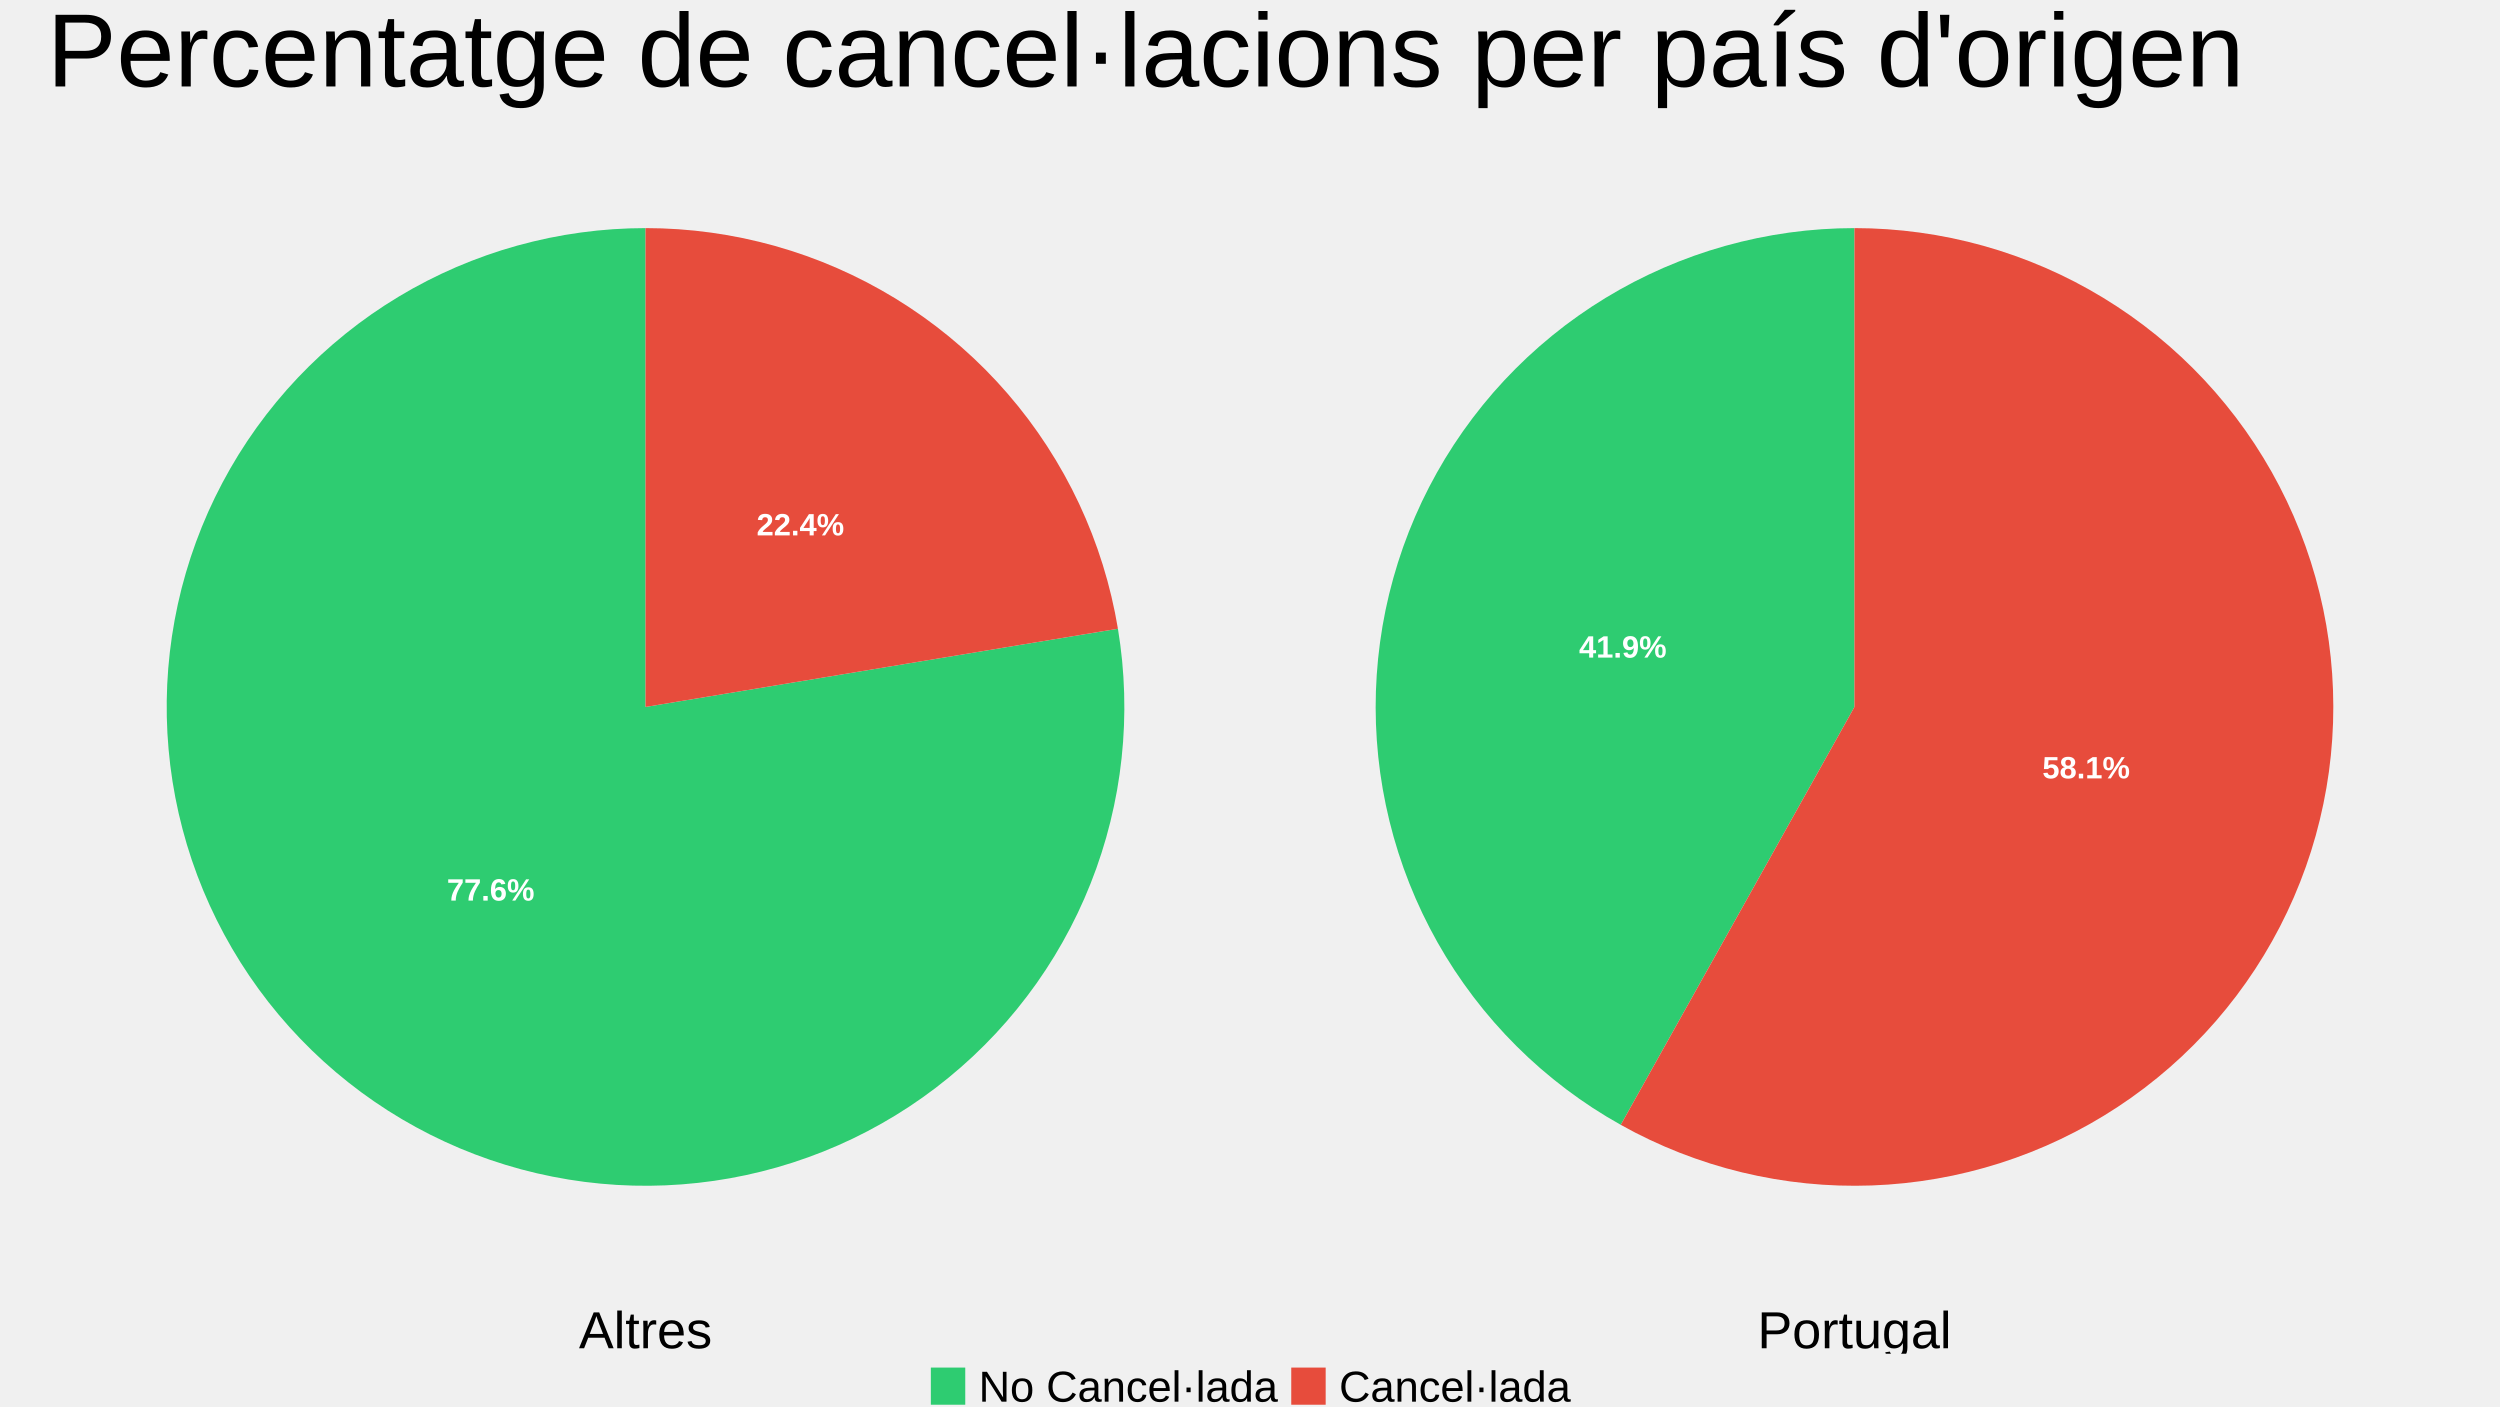
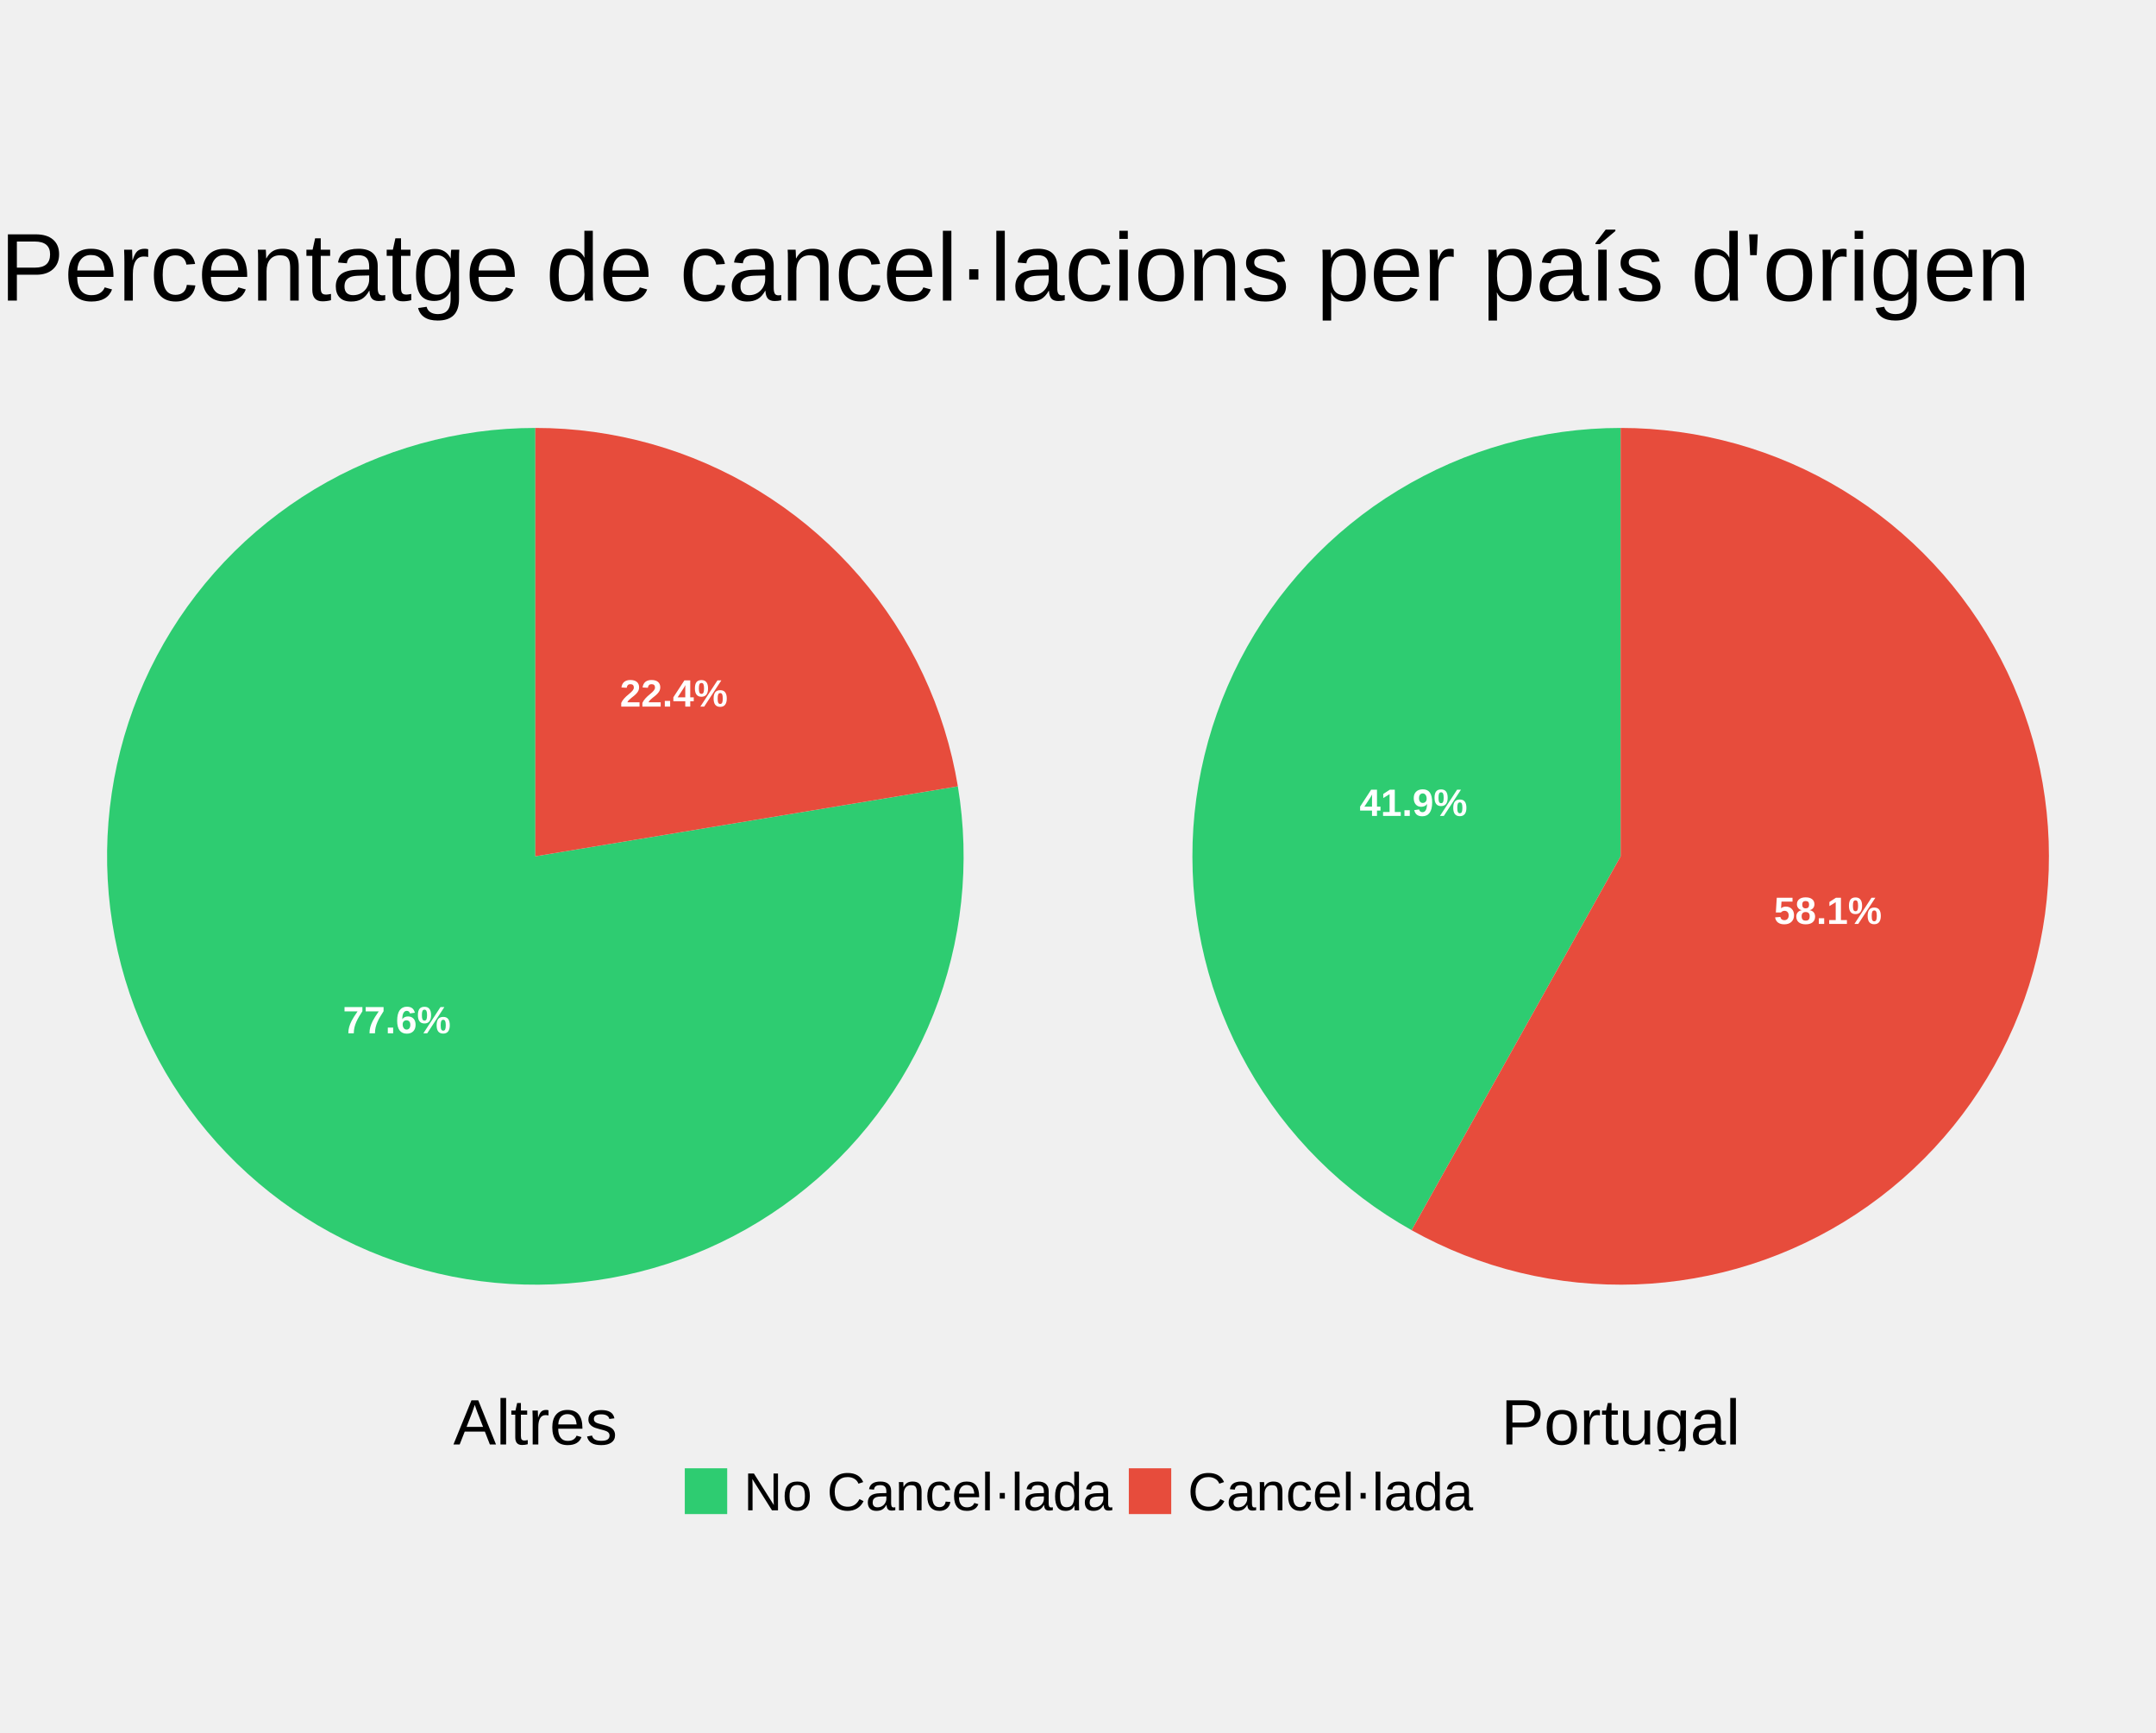
- <svg xmlns="http://www.w3.org/2000/svg" width="1152.00pt" height="648.00pt" viewBox="0 0 1152.00 648.00">
+ <svg xmlns="http://www.w3.org/2000/svg" width="806.40pt" height="648.00pt" viewBox="0 0 806.40 648.00">
  <g class="svglite">
    <defs>
      <style type="text/css">
    .svglite line, .svglite polyline, .svglite polygon, .svglite path, .svglite rect, .svglite circle {
      fill: none;
      stroke: #000000;
      stroke-linecap: round;
      stroke-linejoin: round;
      stroke-miterlimit: 10.00;
    }
    .svglite text {
      white-space: pre;
    }
    .svglite g.glyphgroup path {
      fill: inherit;
      stroke: none;
    }
  </style>
    </defs>
    <rect width="100%" height="100%" style="stroke: none; fill: none;" />
    <defs>
-       <clipPath id="cpMC4wMHwxMTUyLjAwfDAuMDB8NjQ4LjAw">
-         <rect x="0.00" y="0.00" width="1152.00" height="648.00" />
+       <clipPath id="cpMC4wMHw4MDYuNDB8MC4wMHw2NDguMDA=">
+         <rect x="0.00" y="0.00" width="806.40" height="648.00" />
      </clipPath>
    </defs>
-     <g clip-path="url(#cpMC4wMHwxMTUyLjAwfDAuMDB8NjQ4LjAw)">
+     <g clip-path="url(#cpMC4wMHw4MDYuNDB8MC4wMHw2NDguMDA=)">
</g>
    <defs>
-       <clipPath id="cpMjEuNjV8MTEzMC4zNXwwLjAwfDY0OC4wMA==">
-         <rect x="21.65" y="0.00" width="1108.70" height="648.00" />
+       <clipPath id="cpMC4wMHw4MDYuNDB8ODEuMTN8NTY2Ljg3">
+         <rect x="0.00" y="81.13" width="806.40" height="485.73" />
      </clipPath>
    </defs>
-     <g clip-path="url(#cpMjEuNjV8MTEzMC4zNXwwLjAwfDY0OC4wMA==)">
-       <rect x="21.65" y="0.00" width="1108.70" height="648.00" style="stroke-width: 0.00; stroke: none;" />
+     <g clip-path="url(#cpMC4wMHw4MDYuNDB8ODEuMTN8NTY2Ljg3)">
+       <rect x="0.00" y="81.13" width="806.40" height="485.73" style="stroke-width: 0.00; stroke: none;" />
    </g>
-     <g clip-path="url(#cpMC4wMHwxMTUyLjAwfDAuMDB8NjQ4LjAw)">
+     <g clip-path="url(#cpMC4wMHw4MDYuNDB8MC4wMHw2NDguMDA=)">
</g>
    <defs>
-       <clipPath id="cpMjEuNjV8NTczLjI2fDQ5Ljk1fDYwMS41Ng==">
-         <rect x="21.65" y="49.95" width="551.61" height="551.61" />
+       <clipPath id="cpMC4wMHw0MDAuNDZ8MTE5Ljk3fDUyMC40Mw==">
+         <rect x="0" y="119.97" width="400.46" height="400.46" />
      </clipPath>
    </defs>
-     <g clip-path="url(#cpMjEuNjV8NTczLjI2fDQ5Ljk1fDYwMS41Ng==)">
-       <rect x="21.65" y="49.95" width="551.61" height="551.61" style="stroke-width: 0.00; stroke: none;" />
-       <polygon points="297.46,325.76 297.46,318.15 297.46,310.54 297.46,302.93 297.46,295.33 297.46,287.72 297.46,280.11 297.46,272.50 297.46,264.89 297.46,257.28 297.46,249.67 297.46,242.07 297.46,234.46 297.46,226.85 297.46,219.24 297.46,211.63 297.46,204.02 297.46,196.42 297.46,188.81 297.46,181.20 297.46,173.59 297.46,165.98 297.46,158.37 297.46,150.77 297.46,143.16 297.46,135.55 297.46,127.94 297.46,120.33 297.46,112.72 297.46,105.11 289.98,105.24 282.52,105.62 275.08,106.25 267.66,107.14 260.27,108.27 252.93,109.65 245.64,111.29 238.41,113.16 231.24,115.28 224.16,117.65 217.15,120.25 210.24,123.08 203.43,126.15 196.72,129.45 190.13,132.97 183.67,136.72 177.33,140.68 171.13,144.85 165.08,149.23 159.18,153.82 153.44,158.60 147.86,163.57 142.46,168.73 137.23,174.06 132.18,179.58 127.33,185.26 122.67,191.10 118.21,197.09 113.96,203.23 109.91,209.52 106.09,215.93 102.48,222.48 99.09,229.14 95.93,235.91 93.01,242.78 90.32,249.75 87.86,256.81 85.65,263.95 83.67,271.15 81.95,278.42 80.47,285.75 79.24,293.12 78.26,300.52 77.53,307.96 77.05,315.41 76.83,322.88 76.86,330.35 77.14,337.82 77.68,345.27 78.46,352.70 79.50,360.10 80.79,367.46 82.32,374.77 84.11,382.03 86.13,389.22 88.40,396.34 90.91,403.38 93.66,410.33 96.64,417.18 99.85,423.92 103.29,430.56 106.95,437.07 110.83,443.46 114.92,449.71 119.22,455.82 123.72,461.78 128.43,467.58 133.33,473.23 138.42,478.70 143.69,484.00 149.13,489.11 154.75,494.04 160.53,498.77 166.46,503.31 172.55,507.64 178.78,511.77 185.14,515.68 191.64,519.37 198.26,522.85 204.99,526.09 211.82,529.11 218.76,531.89 225.78,534.44 232.89,536.74 240.07,538.81 247.31,540.63 254.62,542.20 261.97,543.53 269.36,544.61 276.79,545.43 284.24,546.01 291.70,546.33 299.18,546.40 306.64,546.21 314.10,545.77 321.54,545.08 328.96,544.14 336.33,542.95 343.66,541.51 350.94,539.82 358.16,537.89 365.31,535.71 372.37,533.29 379.36,530.64 386.25,527.75 393.04,524.63 399.71,521.28 406.28,517.70 412.71,513.91 419.02,509.90 425.18,505.68 431.20,501.25 437.06,496.62 442.77,491.79 448.31,486.78 453.67,481.58 458.86,476.20 463.86,470.65 468.67,464.93 473.28,459.05 477.70,453.03 481.90,446.85 485.90,440.54 489.67,434.09 493.23,427.52 496.57,420.83 499.67,414.04 502.54,407.14 505.18,400.15 507.58,393.07 509.74,385.92 511.65,378.70 513.32,371.41 514.75,364.08 515.92,356.70 516.84,349.29 517.51,341.84 517.93,334.38 518.10,326.92 518.01,319.44 517.67,311.98 517.08,304.53 516.23,297.11 515.14,289.72 507.63,290.96 500.12,292.20 492.62,293.45 485.11,294.69 477.60,295.93 470.10,297.17 462.59,298.42 455.09,299.66 447.58,300.90 440.07,302.15 432.57,303.39 425.06,304.63 417.55,305.87 410.05,307.12 402.54,308.36 395.04,309.60 387.53,310.85 380.02,312.09 372.52,313.33 365.01,314.57 357.50,315.82 350.00,317.06 342.49,318.30 334.99,319.54 327.48,320.79 319.97,322.03 312.47,323.27 304.96,324.52 297.46,325.76 " style="stroke-width: 1.07; stroke: none; stroke-linecap: butt; stroke-linejoin: miter; fill: #2ECC71;" />
-       <polygon points="297.46,325.76 304.96,324.52 312.47,323.27 319.97,322.03 327.48,320.79 334.99,319.54 342.49,318.30 350.00,317.06 357.50,315.82 365.01,314.57 372.52,313.33 380.02,312.09 387.53,310.85 395.04,309.60 402.54,308.36 410.05,307.12 417.55,305.87 425.06,304.63 432.57,303.39 440.07,302.15 447.58,300.90 455.09,299.66 462.59,298.42 470.10,297.17 477.60,295.93 485.11,294.69 492.62,293.45 500.12,292.20 507.63,290.96 515.14,289.72 513.77,282.27 512.15,274.88 510.28,267.54 508.16,260.28 505.79,253.09 503.17,245.98 500.31,238.97 497.22,232.06 493.89,225.27 490.32,218.59 486.53,212.04 482.52,205.62 478.29,199.34 473.85,193.21 469.20,187.24 464.34,181.43 459.30,175.79 454.06,170.32 448.63,165.04 443.03,159.95 437.26,155.06 431.32,150.36 425.22,145.87 418.98,141.60 412.59,137.53 406.06,133.70 399.41,130.08 392.64,126.70 385.75,123.55 378.77,120.64 371.68,117.97 364.51,115.55 357.26,113.37 349.94,111.45 342.56,109.77 335.12,108.35 327.64,107.19 320.13,106.28 312.58,105.63 305.02,105.24 297.46,105.11 297.46,112.72 297.46,120.33 297.46,127.94 297.46,135.55 297.46,143.16 297.46,150.77 297.46,158.37 297.46,165.98 297.46,173.59 297.46,181.20 297.46,188.81 297.46,196.42 297.46,204.02 297.46,211.63 297.46,219.24 297.46,226.85 297.46,234.46 297.46,242.07 297.46,249.67 297.46,257.28 297.46,264.89 297.46,272.50 297.46,280.11 297.46,287.72 297.46,295.33 297.46,302.93 297.46,310.54 297.46,318.15 297.46,325.76 " style="stroke-width: 1.07; stroke: none; stroke-linecap: butt; stroke-linejoin: miter; fill: #E74C3C;" />
-       <text x="226.10" y="414.99" text-anchor="middle" style="font-size: 14.23px; font-weight: bold;fill: #FFFFFF; font-family: &quot;Arial&quot;;" textLength="40.31px" lengthAdjust="spacingAndGlyphs">77.6%</text>
-       <text x="368.81" y="246.71" text-anchor="middle" style="font-size: 14.23px; font-weight: bold;fill: #FFFFFF; font-family: &quot;Arial&quot;;" textLength="40.31px" lengthAdjust="spacingAndGlyphs">22.4%</text>
+     <g clip-path="url(#cpMC4wMHw0MDAuNDZ8MTE5Ljk3fDUyMC40Mw==)">
+       <rect x="0.00" y="119.97" width="400.46" height="400.46" style="stroke-width: 0.00; stroke: none;" />
+       <polygon points="200.23,320.20 200.23,314.68 200.23,309.15 200.23,303.63 200.23,298.11 200.23,292.58 200.23,287.06 200.23,281.54 200.23,276.01 200.23,270.49 200.23,264.96 200.23,259.44 200.23,253.92 200.23,248.39 200.23,242.87 200.23,237.35 200.23,231.82 200.23,226.30 200.23,220.78 200.23,215.25 200.23,209.73 200.23,204.21 200.23,198.68 200.23,193.16 200.23,187.63 200.23,182.11 200.23,176.59 200.23,171.06 200.23,165.54 200.23,160.02 194.81,160.11 189.39,160.38 183.98,160.84 178.60,161.48 173.24,162.31 167.91,163.31 162.61,164.50 157.36,165.86 152.16,167.40 147.02,169.11 141.93,171.00 136.91,173.06 131.97,175.29 127.10,177.68 122.32,180.24 117.62,182.96 113.02,185.84 108.52,188.87 104.13,192.05 99.85,195.37 95.68,198.84 91.63,202.45 87.70,206.20 83.91,210.07 80.25,214.07 76.72,218.20 73.34,222.44 70.10,226.79 67.01,231.25 64.08,235.81 61.30,240.47 58.68,245.22 56.22,250.05 53.93,254.97 51.80,259.96 49.85,265.02 48.07,270.14 46.46,275.33 45.03,280.56 43.78,285.83 42.70,291.15 41.81,296.50 41.10,301.88 40.57,307.28 40.22,312.69 40.06,318.11 40.08,323.54 40.29,328.96 40.67,334.37 41.24,339.76 42.00,345.13 42.93,350.48 44.05,355.79 45.34,361.05 46.81,366.27 48.46,371.44 50.28,376.55 52.28,381.60 54.44,386.57 56.77,391.47 59.27,396.28 61.92,401.01 64.74,405.65 67.71,410.19 70.83,414.62 74.10,418.95 77.52,423.16 81.08,427.26 84.77,431.23 88.60,435.08 92.55,438.79 96.63,442.37 100.82,445.81 105.13,449.10 109.55,452.25 114.07,455.24 118.69,458.08 123.41,460.76 128.21,463.28 133.10,465.64 138.06,467.83 143.10,469.85 148.20,471.70 153.35,473.37 158.57,474.87 163.83,476.19 169.13,477.34 174.47,478.30 179.84,479.08 185.23,479.68 190.64,480.10 196.05,480.33 201.48,480.38 206.90,480.25 212.32,479.93 217.72,479.43 223.10,478.74 228.45,477.88 233.78,476.83 239.06,475.61 244.30,474.20 249.49,472.62 254.62,470.87 259.69,468.94 264.69,466.84 269.62,464.57 274.47,462.14 279.23,459.55 283.91,456.79 288.48,453.88 292.96,450.82 297.33,447.60 301.58,444.24 305.73,440.74 309.75,437.10 313.64,433.32 317.41,429.42 321.04,425.39 324.53,421.24 327.88,416.97 331.08,412.59 334.14,408.11 337.04,403.53 339.78,398.85 342.36,394.08 344.78,389.22 347.04,384.29 349.12,379.28 351.04,374.21 352.78,369.07 354.35,363.88 355.74,358.63 356.95,353.35 357.98,348.02 358.83,342.66 359.50,337.28 359.99,331.88 360.29,326.46 360.41,321.04 360.35,315.62 360.10,310.20 359.67,304.79 359.06,299.40 358.26,294.03 352.81,294.94 347.36,295.84 341.91,296.74 336.47,297.64 331.02,298.55 325.57,299.45 320.12,300.35 314.67,301.25 309.22,302.16 303.77,303.06 298.32,303.96 292.87,304.86 287.42,305.76 281.97,306.67 276.52,307.57 271.07,308.47 265.62,309.37 260.17,310.28 254.72,311.18 249.27,312.08 243.83,312.98 238.38,313.88 232.93,314.79 227.48,315.69 222.03,316.59 216.58,317.49 211.13,318.40 205.68,319.30 200.23,320.20 " style="stroke-width: 1.07; stroke: none; stroke-linecap: butt; stroke-linejoin: miter; fill: #2ECC71;" />
+       <polygon points="200.23,320.20 205.68,319.30 211.13,318.40 216.58,317.49 222.03,316.59 227.48,315.69 232.93,314.79 238.38,313.88 243.83,312.98 249.27,312.08 254.72,311.18 260.17,310.28 265.62,309.37 271.07,308.47 276.52,307.57 281.97,306.67 287.42,305.76 292.87,304.86 298.32,303.96 303.77,303.06 309.22,302.16 314.67,301.25 320.12,300.35 325.57,299.45 331.02,298.55 336.47,297.64 341.91,296.74 347.36,295.84 352.81,294.94 358.26,294.03 357.27,288.63 356.10,283.26 354.74,277.94 353.20,272.66 351.48,267.44 349.58,262.28 347.50,257.20 345.25,252.18 342.84,247.25 340.25,242.40 337.50,237.64 334.59,232.98 331.51,228.42 328.29,223.97 324.91,219.64 321.39,215.42 317.72,211.32 313.92,207.36 309.98,203.52 305.91,199.83 301.72,196.27 297.41,192.86 292.99,189.61 288.45,186.50 283.81,183.55 279.08,180.77 274.25,178.14 269.33,175.69 264.33,173.40 259.26,171.29 254.12,169.35 248.91,167.59 243.65,166.01 238.33,164.61 232.97,163.40 227.58,162.37 222.14,161.52 216.69,160.86 211.21,160.39 205.72,160.11 200.23,160.02 200.23,165.54 200.23,171.06 200.23,176.59 200.23,182.11 200.23,187.63 200.23,193.16 200.23,198.68 200.23,204.21 200.23,209.73 200.23,215.25 200.23,220.78 200.23,226.30 200.23,231.82 200.23,237.35 200.23,242.87 200.23,248.39 200.23,253.92 200.23,259.44 200.23,264.96 200.23,270.49 200.23,276.01 200.23,281.54 200.23,287.06 200.23,292.58 200.23,298.11 200.23,303.63 200.23,309.15 200.23,314.68 200.23,320.20 " style="stroke-width: 1.07; stroke: none; stroke-linecap: butt; stroke-linejoin: miter; fill: #E74C3C;" />
+       <text x="148.43" y="386.38" text-anchor="middle" style="font-size: 14.23px; font-weight: bold;fill: #FFFFFF; font-family: &quot;Arial&quot;;" textLength="40.31px" lengthAdjust="spacingAndGlyphs">77.6%</text>
+       <text x="252.03" y="264.21" text-anchor="middle" style="font-size: 14.23px; font-weight: bold;fill: #FFFFFF; font-family: &quot;Arial&quot;;" textLength="40.31px" lengthAdjust="spacingAndGlyphs">22.4%</text>
    </g>
-     <g clip-path="url(#cpMC4wMHwxMTUyLjAwfDAuMDB8NjQ4LjAw)">
+     <g clip-path="url(#cpMC4wMHw4MDYuNDB8MC4wMHw2NDguMDA=)">
</g>
    <defs>
-       <clipPath id="cpNTc4Ljc0fDExMzAuMzV8NDkuOTV8NjAxLjU2">
-         <rect x="578.74" y="49.95" width="551.61" height="551.61" />
+       <clipPath id="cpNDA1Ljk0fDgwNi40MHwxMTkuOTd8NTIwLjQz">
+         <rect x="405.94" y="119.97" width="400.46" height="400.46" />
      </clipPath>
    </defs>
-     <g clip-path="url(#cpNTc4Ljc0fDExMzAuMzV8NDkuOTV8NjAxLjU2)">
-       <rect x="578.74" y="49.95" width="551.61" height="551.61" style="stroke-width: 0.00; stroke: none;" />
-       <polygon points="854.54,325.76 854.54,318.15 854.54,310.54 854.54,302.93 854.54,295.33 854.54,287.72 854.54,280.11 854.54,272.50 854.54,264.89 854.54,257.28 854.54,249.67 854.54,242.07 854.54,234.46 854.54,226.85 854.54,219.24 854.54,211.63 854.54,204.02 854.54,196.42 854.54,188.81 854.54,181.20 854.54,173.59 854.54,165.98 854.54,158.37 854.54,150.77 854.54,143.16 854.54,135.55 854.54,127.94 854.54,120.33 854.54,112.72 854.54,105.11 847.01,105.24 839.47,105.63 831.96,106.27 824.47,107.17 817.02,108.33 809.61,109.74 802.26,111.40 794.97,113.31 787.74,115.47 780.59,117.88 773.53,120.53 766.57,123.41 759.70,126.54 752.95,129.89 746.32,133.48 739.81,137.29 733.44,141.32 727.21,145.57 721.12,150.02 715.20,154.69 709.43,159.55 703.84,164.60 698.42,169.85 693.18,175.27 688.13,180.87 683.28,186.65 678.63,192.58 674.18,198.67 669.94,204.91 665.92,211.28 662.12,217.80 658.54,224.44 655.19,231.19 652.08,238.06 649.20,245.03 646.56,252.09 644.17,259.24 642.02,266.47 640.11,273.77 638.46,281.12 637.06,288.53 635.92,295.99 635.03,303.48 634.40,310.99 634.02,318.52 633.90,326.06 634.04,333.60 634.44,341.13 635.09,348.64 636.00,356.13 637.17,363.58 638.59,370.98 640.26,378.34 642.18,385.63 644.35,392.85 646.76,399.99 649.42,407.05 652.32,414.01 655.45,420.87 658.82,427.62 662.41,434.25 666.23,440.75 670.27,447.12 674.53,453.34 678.99,459.42 683.66,465.34 688.53,471.10 693.60,476.69 698.85,482.10 704.28,487.33 709.89,492.37 715.67,497.21 721.61,501.86 727.70,506.30 733.94,510.53 740.33,514.54 746.85,518.33 750.56,511.69 754.27,505.05 757.99,498.41 761.70,491.77 765.41,485.13 769.13,478.49 772.84,471.85 776.56,465.21 780.27,458.57 783.98,451.93 787.70,445.29 791.41,438.65 795.12,432.01 798.84,425.37 802.55,418.73 806.27,412.09 809.98,405.44 813.69,398.80 817.41,392.16 821.12,385.52 824.83,378.88 828.55,372.24 832.26,365.60 835.98,358.96 839.69,352.32 843.40,345.68 847.12,339.04 850.83,332.40 854.54,325.76 " style="stroke-width: 1.07; stroke: none; stroke-linecap: butt; stroke-linejoin: miter; fill: #2ECC71;" />
-       <polygon points="854.54,325.76 850.83,332.40 847.12,339.04 843.40,345.68 839.69,352.32 835.98,358.96 832.26,365.60 828.55,372.24 824.83,378.88 821.12,385.52 817.41,392.16 813.69,398.80 809.98,405.44 806.27,412.09 802.55,418.73 798.84,425.37 795.12,432.01 791.41,438.65 787.70,445.29 783.98,451.93 780.27,458.57 776.56,465.21 772.84,471.85 769.13,478.49 765.41,485.13 761.70,491.77 757.99,498.41 754.27,505.05 750.56,511.69 746.85,518.33 753.48,521.90 760.23,525.23 767.09,528.33 774.05,531.20 781.11,533.82 788.25,536.21 795.47,538.35 802.76,540.24 810.11,541.88 817.51,543.27 824.95,544.41 832.43,545.29 839.93,545.92 847.45,546.29 854.98,546.40 862.51,546.26 870.03,545.86 877.53,545.20 885.00,544.29 892.44,543.12 899.83,541.71 907.18,540.03 914.46,538.11 921.67,535.95 928.80,533.53 935.85,530.88 942.80,527.99 949.65,524.86 956.38,521.50 963.00,517.91 969.49,514.09 975.85,510.06 982.07,505.82 988.14,501.36 994.05,496.70 999.81,491.84 1005.39,486.79 1010.79,481.55 1016.02,476.13 1021.06,470.53 1025.90,464.76 1030.54,458.84 1034.98,452.75 1039.21,446.52 1043.22,440.15 1047.01,433.65 1050.58,427.02 1053.92,420.27 1057.03,413.41 1059.90,406.45 1062.54,399.40 1064.93,392.26 1067.08,385.04 1068.97,377.76 1070.62,370.41 1072.02,363.01 1073.17,355.57 1074.06,348.09 1074.69,340.59 1075.07,333.07 1075.19,325.54 1075.05,318.01 1074.66,310.49 1074.01,302.99 1073.11,295.52 1071.95,288.08 1070.54,280.68 1068.87,273.34 1066.96,266.06 1064.80,258.84 1062.39,251.71 1059.74,244.66 1056.86,237.71 1053.74,230.86 1050.38,224.11 1046.80,217.49 1042.99,210.99 1038.97,204.63 1034.73,198.41 1030.28,192.34 1025.62,186.42 1020.77,180.66 1015.72,175.07 1010.49,169.66 1005.07,164.43 999.48,159.39 993.72,154.54 987.79,149.89 981.72,145.45 975.49,141.22 969.12,137.20 962.62,133.40 956.00,129.82 949.25,126.47 942.40,123.36 935.44,120.48 928.39,117.84 921.25,115.44 914.04,113.29 906.75,111.38 899.41,109.72 892.01,108.32 884.57,107.17 877.09,106.27 869.59,105.63 862.07,105.24 854.54,105.11 854.54,112.72 854.54,120.33 854.54,127.94 854.54,135.55 854.54,143.16 854.54,150.77 854.54,158.37 854.54,165.98 854.54,173.59 854.54,181.20 854.54,188.81 854.54,196.42 854.54,204.02 854.54,211.63 854.54,219.24 854.54,226.85 854.54,234.46 854.54,242.07 854.54,249.67 854.54,257.28 854.54,264.89 854.54,272.50 854.54,280.11 854.54,287.72 854.54,295.33 854.54,302.93 854.54,310.54 854.54,318.15 854.54,325.76 " style="stroke-width: 1.07; stroke: none; stroke-linecap: butt; stroke-linejoin: miter; fill: #E74C3C;" />
-       <text x="747.79" y="303.03" text-anchor="middle" style="font-size: 14.23px; font-weight: bold;fill: #FFFFFF; font-family: &quot;Arial&quot;;" textLength="40.31px" lengthAdjust="spacingAndGlyphs">41.9%</text>
-       <text x="961.30" y="358.67" text-anchor="middle" style="font-size: 14.23px; font-weight: bold;fill: #FFFFFF; font-family: &quot;Arial&quot;;" textLength="40.31px" lengthAdjust="spacingAndGlyphs">58.1%</text>
+     <g clip-path="url(#cpNDA1Ljk0fDgwNi40MHwxMTkuOTd8NTIwLjQz)">
+       <rect x="405.94" y="119.97" width="400.46" height="400.46" style="stroke-width: 0.00; stroke: none;" />
+       <polygon points="606.17,320.20 606.17,314.68 606.17,309.15 606.17,303.63 606.17,298.11 606.17,292.58 606.17,287.06 606.17,281.54 606.17,276.01 606.17,270.49 606.17,264.96 606.17,259.44 606.17,253.92 606.17,248.39 606.17,242.87 606.17,237.35 606.17,231.82 606.17,226.30 606.17,220.78 606.17,215.25 606.17,209.73 606.17,204.21 606.17,198.68 606.17,193.16 606.17,187.63 606.17,182.11 606.17,176.59 606.17,171.06 606.17,165.54 606.17,160.02 600.70,160.11 595.23,160.39 589.77,160.86 584.34,161.51 578.93,162.35 573.55,163.37 568.21,164.58 562.92,165.97 557.67,167.54 552.48,169.28 547.36,171.20 542.30,173.30 537.32,175.57 532.42,178.01 527.60,180.61 522.88,183.38 518.25,186.30 513.72,189.38 509.31,192.62 505.01,196.00 500.82,199.53 496.76,203.20 492.83,207.01 489.02,210.95 485.36,215.02 481.84,219.21 478.46,223.51 475.23,227.93 472.15,232.46 469.23,237.09 466.47,241.82 463.87,246.64 461.44,251.55 459.18,256.53 457.09,261.59 455.18,266.72 453.44,271.91 451.88,277.16 450.50,282.46 449.30,287.80 448.28,293.18 447.45,298.59 446.80,304.02 446.34,309.48 446.07,314.95 445.99,320.42 446.09,325.89 446.37,331.36 446.85,336.81 447.51,342.25 448.36,347.66 449.39,353.03 450.60,358.37 452.00,363.67 453.57,368.91 455.32,374.09 457.25,379.22 459.36,384.27 461.63,389.25 464.08,394.15 466.69,398.96 469.46,403.68 472.39,408.30 475.48,412.82 478.72,417.24 482.11,421.53 485.65,425.71 489.32,429.77 493.14,433.70 497.08,437.50 501.15,441.16 505.35,444.67 509.66,448.05 514.08,451.27 518.62,454.34 523.25,457.25 527.98,460.01 530.68,455.19 533.37,450.36 536.07,445.54 538.77,440.72 541.46,435.90 544.16,431.08 546.86,426.26 549.55,421.44 552.25,416.62 554.94,411.80 557.64,406.98 560.34,402.16 563.03,397.33 565.73,392.51 568.42,387.69 571.12,382.87 573.82,378.05 576.51,373.23 579.21,368.41 581.90,363.59 584.60,358.77 587.30,353.95 589.99,349.13 592.69,344.31 595.39,339.48 598.08,334.66 600.78,329.84 603.47,325.02 606.17,320.20 " style="stroke-width: 1.07; stroke: none; stroke-linecap: butt; stroke-linejoin: miter; fill: #2ECC71;" />
+       <polygon points="606.17,320.20 603.47,325.02 600.78,329.84 598.08,334.66 595.39,339.48 592.69,344.31 589.99,349.13 587.30,353.95 584.60,358.77 581.90,363.59 579.21,368.41 576.51,373.23 573.82,378.05 571.12,382.87 568.42,387.69 565.73,392.51 563.03,397.33 560.34,402.16 557.64,406.98 554.94,411.80 552.25,416.62 549.55,421.44 546.86,426.26 544.16,431.08 541.46,435.90 538.77,440.72 536.07,445.54 533.37,450.36 530.68,455.19 527.98,460.01 532.80,462.59 537.70,465.01 542.68,467.27 547.73,469.35 552.86,471.25 558.04,472.98 563.28,474.54 568.57,475.91 573.91,477.10 579.28,478.11 584.68,478.94 590.11,479.58 595.56,480.03 601.02,480.30 606.49,480.38 611.95,480.28 617.41,479.99 622.85,479.51 628.28,478.85 633.68,478.00 639.05,476.97 644.38,475.76 649.66,474.37 654.90,472.79 660.08,471.04 665.19,469.11 670.24,467.01 675.21,464.74 680.10,462.30 684.91,459.70 689.62,456.93 694.24,454.00 698.75,450.92 703.16,447.68 707.45,444.30 711.63,440.77 715.68,437.10 719.60,433.30 723.40,429.36 727.05,425.30 730.57,421.12 733.94,416.81 737.16,412.40 740.23,407.87 743.14,403.25 745.90,398.53 748.49,393.71 750.91,388.81 753.17,383.84 755.26,378.78 757.17,373.66 758.91,368.48 760.46,363.24 761.84,357.95 763.04,352.62 764.05,347.25 764.89,341.84 765.53,336.41 765.99,330.97 766.27,325.51 766.35,320.04 766.26,314.58 765.97,309.12 765.50,303.67 764.84,298.25 764.00,292.85 762.98,287.48 761.77,282.14 760.38,276.86 758.81,271.62 757.06,266.44 755.14,261.32 753.05,256.28 750.78,251.30 748.34,246.41 745.74,241.60 742.98,236.88 740.06,232.26 736.98,227.75 733.75,223.34 730.37,219.04 726.85,214.86 723.18,210.81 719.38,206.88 715.45,203.08 711.39,199.42 707.21,195.90 702.91,192.53 698.49,189.30 693.97,186.23 689.35,183.31 684.63,180.55 679.82,177.95 674.93,175.52 669.95,173.26 664.90,171.17 659.78,169.25 654.60,167.51 649.36,165.95 644.07,164.57 638.74,163.36 633.37,162.34 627.97,161.51 622.54,160.86 617.09,160.39 611.64,160.11 606.17,160.02 606.17,165.54 606.17,171.06 606.17,176.59 606.17,182.11 606.17,187.63 606.17,193.16 606.17,198.68 606.17,204.21 606.17,209.73 606.17,215.25 606.17,220.78 606.17,226.30 606.17,231.82 606.17,237.35 606.17,242.87 606.17,248.39 606.17,253.92 606.17,259.44 606.17,264.96 606.17,270.49 606.17,276.01 606.17,281.54 606.17,287.06 606.17,292.58 606.17,298.11 606.17,303.63 606.17,309.15 606.17,314.68 606.17,320.20 " style="stroke-width: 1.07; stroke: none; stroke-linecap: butt; stroke-linejoin: miter; fill: #E74C3C;" />
+       <text x="528.67" y="305.09" text-anchor="middle" style="font-size: 14.23px; font-weight: bold;fill: #FFFFFF; font-family: &quot;Arial&quot;;" textLength="40.31px" lengthAdjust="spacingAndGlyphs">41.9%</text>
+       <text x="683.67" y="345.49" text-anchor="middle" style="font-size: 14.23px; font-weight: bold;fill: #FFFFFF; font-family: &quot;Arial&quot;;" textLength="40.31px" lengthAdjust="spacingAndGlyphs">58.1%</text>
    </g>
-     <g clip-path="url(#cpMC4wMHwxMTUyLjAwfDAuMDB8NjQ4LjAw)">
+     <g clip-path="url(#cpMC4wMHw4MDYuNDB8MC4wMHw2NDguMDA=)">
</g>
    <defs>
-       <clipPath id="cpMjEuNjV8NTczLjI2fDYwMS41Nnw2MjMuODA=">
-         <rect x="21.65" y="601.56" width="551.61" height="22.23" />
+       <clipPath id="cpMC4wMHw0MDAuNDZ8NTIwLjQzfDU0Mi42Ng==">
+         <rect x="0" y="520.43" width="400.46" height="22.23" />
      </clipPath>
    </defs>
-     <g clip-path="url(#cpMjEuNjV8NTczLjI2fDYwMS41Nnw2MjMuODA=)">
-       <text x="297.46" y="621.27" text-anchor="middle" style="font-size: 24.00px; font-family: &quot;Arial&quot;;" textLength="61.36px" lengthAdjust="spacingAndGlyphs">Altres</text>
+     <g clip-path="url(#cpMC4wMHw0MDAuNDZ8NTIwLjQzfDU0Mi42Ng==)">
+       <text x="200.23" y="540.14" text-anchor="middle" style="font-size: 24.00px; font-family: &quot;Arial&quot;;" textLength="61.36px" lengthAdjust="spacingAndGlyphs">Altres</text>
    </g>
-     <g clip-path="url(#cpMC4wMHwxMTUyLjAwfDAuMDB8NjQ4LjAw)">
+     <g clip-path="url(#cpMC4wMHw4MDYuNDB8MC4wMHw2NDguMDA=)">
</g>
    <defs>
-       <clipPath id="cpNTc4Ljc0fDExMzAuMzV8NjAxLjU2fDYyMy44MA==">
-         <rect x="578.74" y="601.56" width="551.61" height="22.23" />
+       <clipPath id="cpNDA1Ljk0fDgwNi40MHw1MjAuNDN8NTQyLjY2">
+         <rect x="405.94" y="520.43" width="400.46" height="22.23" />
      </clipPath>
    </defs>
-     <g clip-path="url(#cpNTc4Ljc0fDExMzAuMzV8NjAxLjU2fDYyMy44MA==)">
-       <text x="854.54" y="621.27" text-anchor="middle" style="font-size: 24.00px; font-family: &quot;Arial&quot;;" textLength="89.39px" lengthAdjust="spacingAndGlyphs">Portugal</text>
+     <g clip-path="url(#cpNDA1Ljk0fDgwNi40MHw1MjAuNDN8NTQyLjY2)">
+       <text x="606.17" y="540.14" text-anchor="middle" style="font-size: 24.00px; font-family: &quot;Arial&quot;;" textLength="89.39px" lengthAdjust="spacingAndGlyphs">Portugal</text>
    </g>
-     <g clip-path="url(#cpMC4wMHwxMTUyLjAwfDAuMDB8NjQ4LjAw)">
-       <rect x="428.22" y="629.47" width="295.56" height="18.53" style="stroke-width: 0.75; stroke: none;" />
-       <rect x="428.22" y="629.47" width="295.56" height="18.53" style="stroke-width: 0.00; stroke: none;" />
-       <rect x="428.22" y="629.47" width="17.28" height="18.53" style="stroke-width: 0.00; stroke: none;" />
-       <rect x="428.93" y="630.18" width="15.86" height="17.12" style="stroke-width: 1.07; stroke: none; stroke-linecap: butt; stroke-linejoin: miter; fill: #2ECC71;" />
-       <rect x="594.30" y="629.47" width="17.28" height="18.53" style="stroke-width: 0.00; stroke: none;" />
-       <rect x="595.01" y="630.18" width="15.86" height="17.12" style="stroke-width: 1.07; stroke: none; stroke-linecap: butt; stroke-linejoin: miter; fill: #E74C3C;" />
-       <text x="450.98" y="645.89" style="font-size: 20.00px; font-family: &quot;Arial&quot;;" textLength="137.84px" lengthAdjust="spacingAndGlyphs">No Cancel·lada</text>
-       <text x="617.06" y="645.89" style="font-size: 20.00px; font-family: &quot;Arial&quot;;" textLength="106.72px" lengthAdjust="spacingAndGlyphs">Cancel·lada</text>
-       <text x="21.65" y="39.85" style="font-size: 48.00px; font-family: &quot;Arial&quot;;" textLength="1012.73px" lengthAdjust="spacingAndGlyphs">Percentatge de cancel·lacions per país d'origen</text>
+     <g clip-path="url(#cpMC4wMHw4MDYuNDB8MC4wMHw2NDguMDA=)">
+       <rect x="255.42" y="548.33" width="295.56" height="18.53" style="stroke-width: 0.75; stroke: none;" />
+       <rect x="255.42" y="548.33" width="295.56" height="18.53" style="stroke-width: 0.00; stroke: none;" />
+       <rect x="255.42" y="548.33" width="17.28" height="18.53" style="stroke-width: 0.00; stroke: none;" />
+       <rect x="256.13" y="549.04" width="15.86" height="17.12" style="stroke-width: 1.07; stroke: none; stroke-linecap: butt; stroke-linejoin: miter; fill: #2ECC71;" />
+       <rect x="421.50" y="548.33" width="17.28" height="18.53" style="stroke-width: 0.00; stroke: none;" />
+       <rect x="422.21" y="549.04" width="15.86" height="17.12" style="stroke-width: 1.07; stroke: none; stroke-linecap: butt; stroke-linejoin: miter; fill: #E74C3C;" />
+       <text x="278.18" y="564.76" style="font-size: 20.00px; font-family: &quot;Arial&quot;;" textLength="137.84px" lengthAdjust="spacingAndGlyphs">No Cancel·lada</text>
+       <text x="444.26" y="564.76" style="font-size: 20.00px; font-family: &quot;Arial&quot;;" textLength="106.72px" lengthAdjust="spacingAndGlyphs">Cancel·lada</text>
+       <text x="0" y="112.39" style="font-size: 36.00px; font-family: &quot;Arial&quot;;" textLength="759.19px" lengthAdjust="spacingAndGlyphs">Percentatge de cancel·lacions per país d'origen</text>
    </g>
  </g>
</svg>
